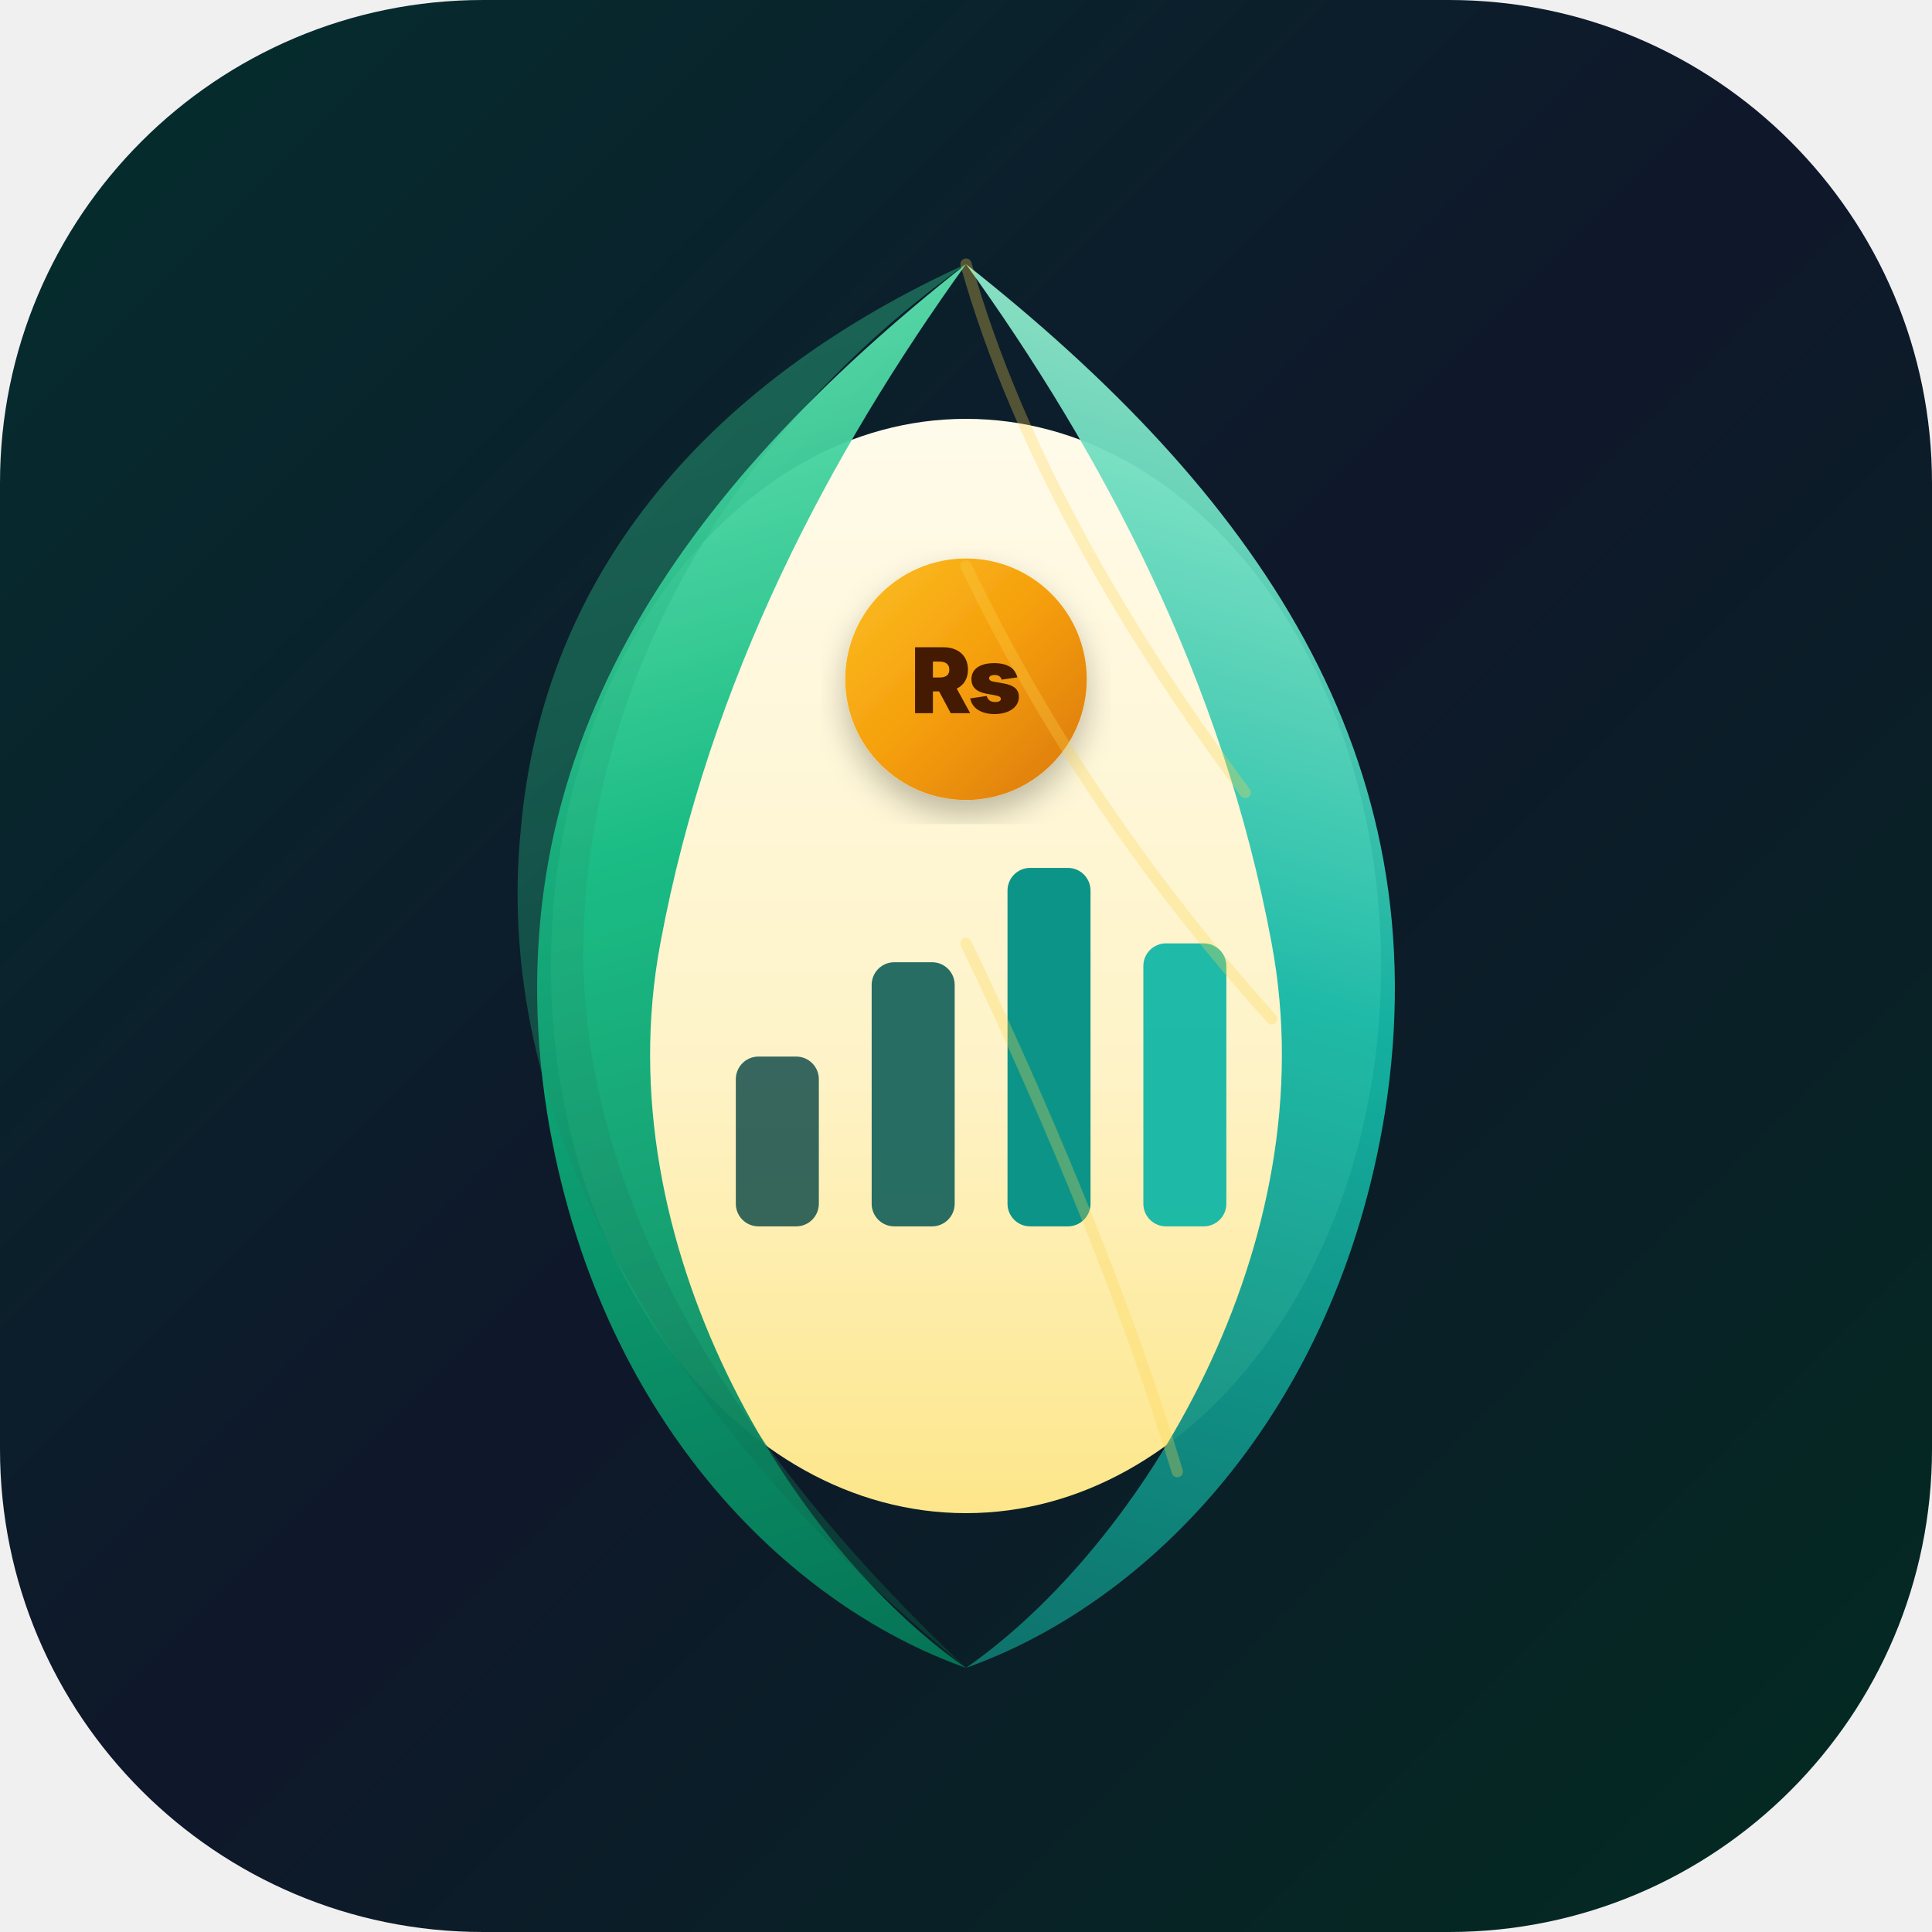
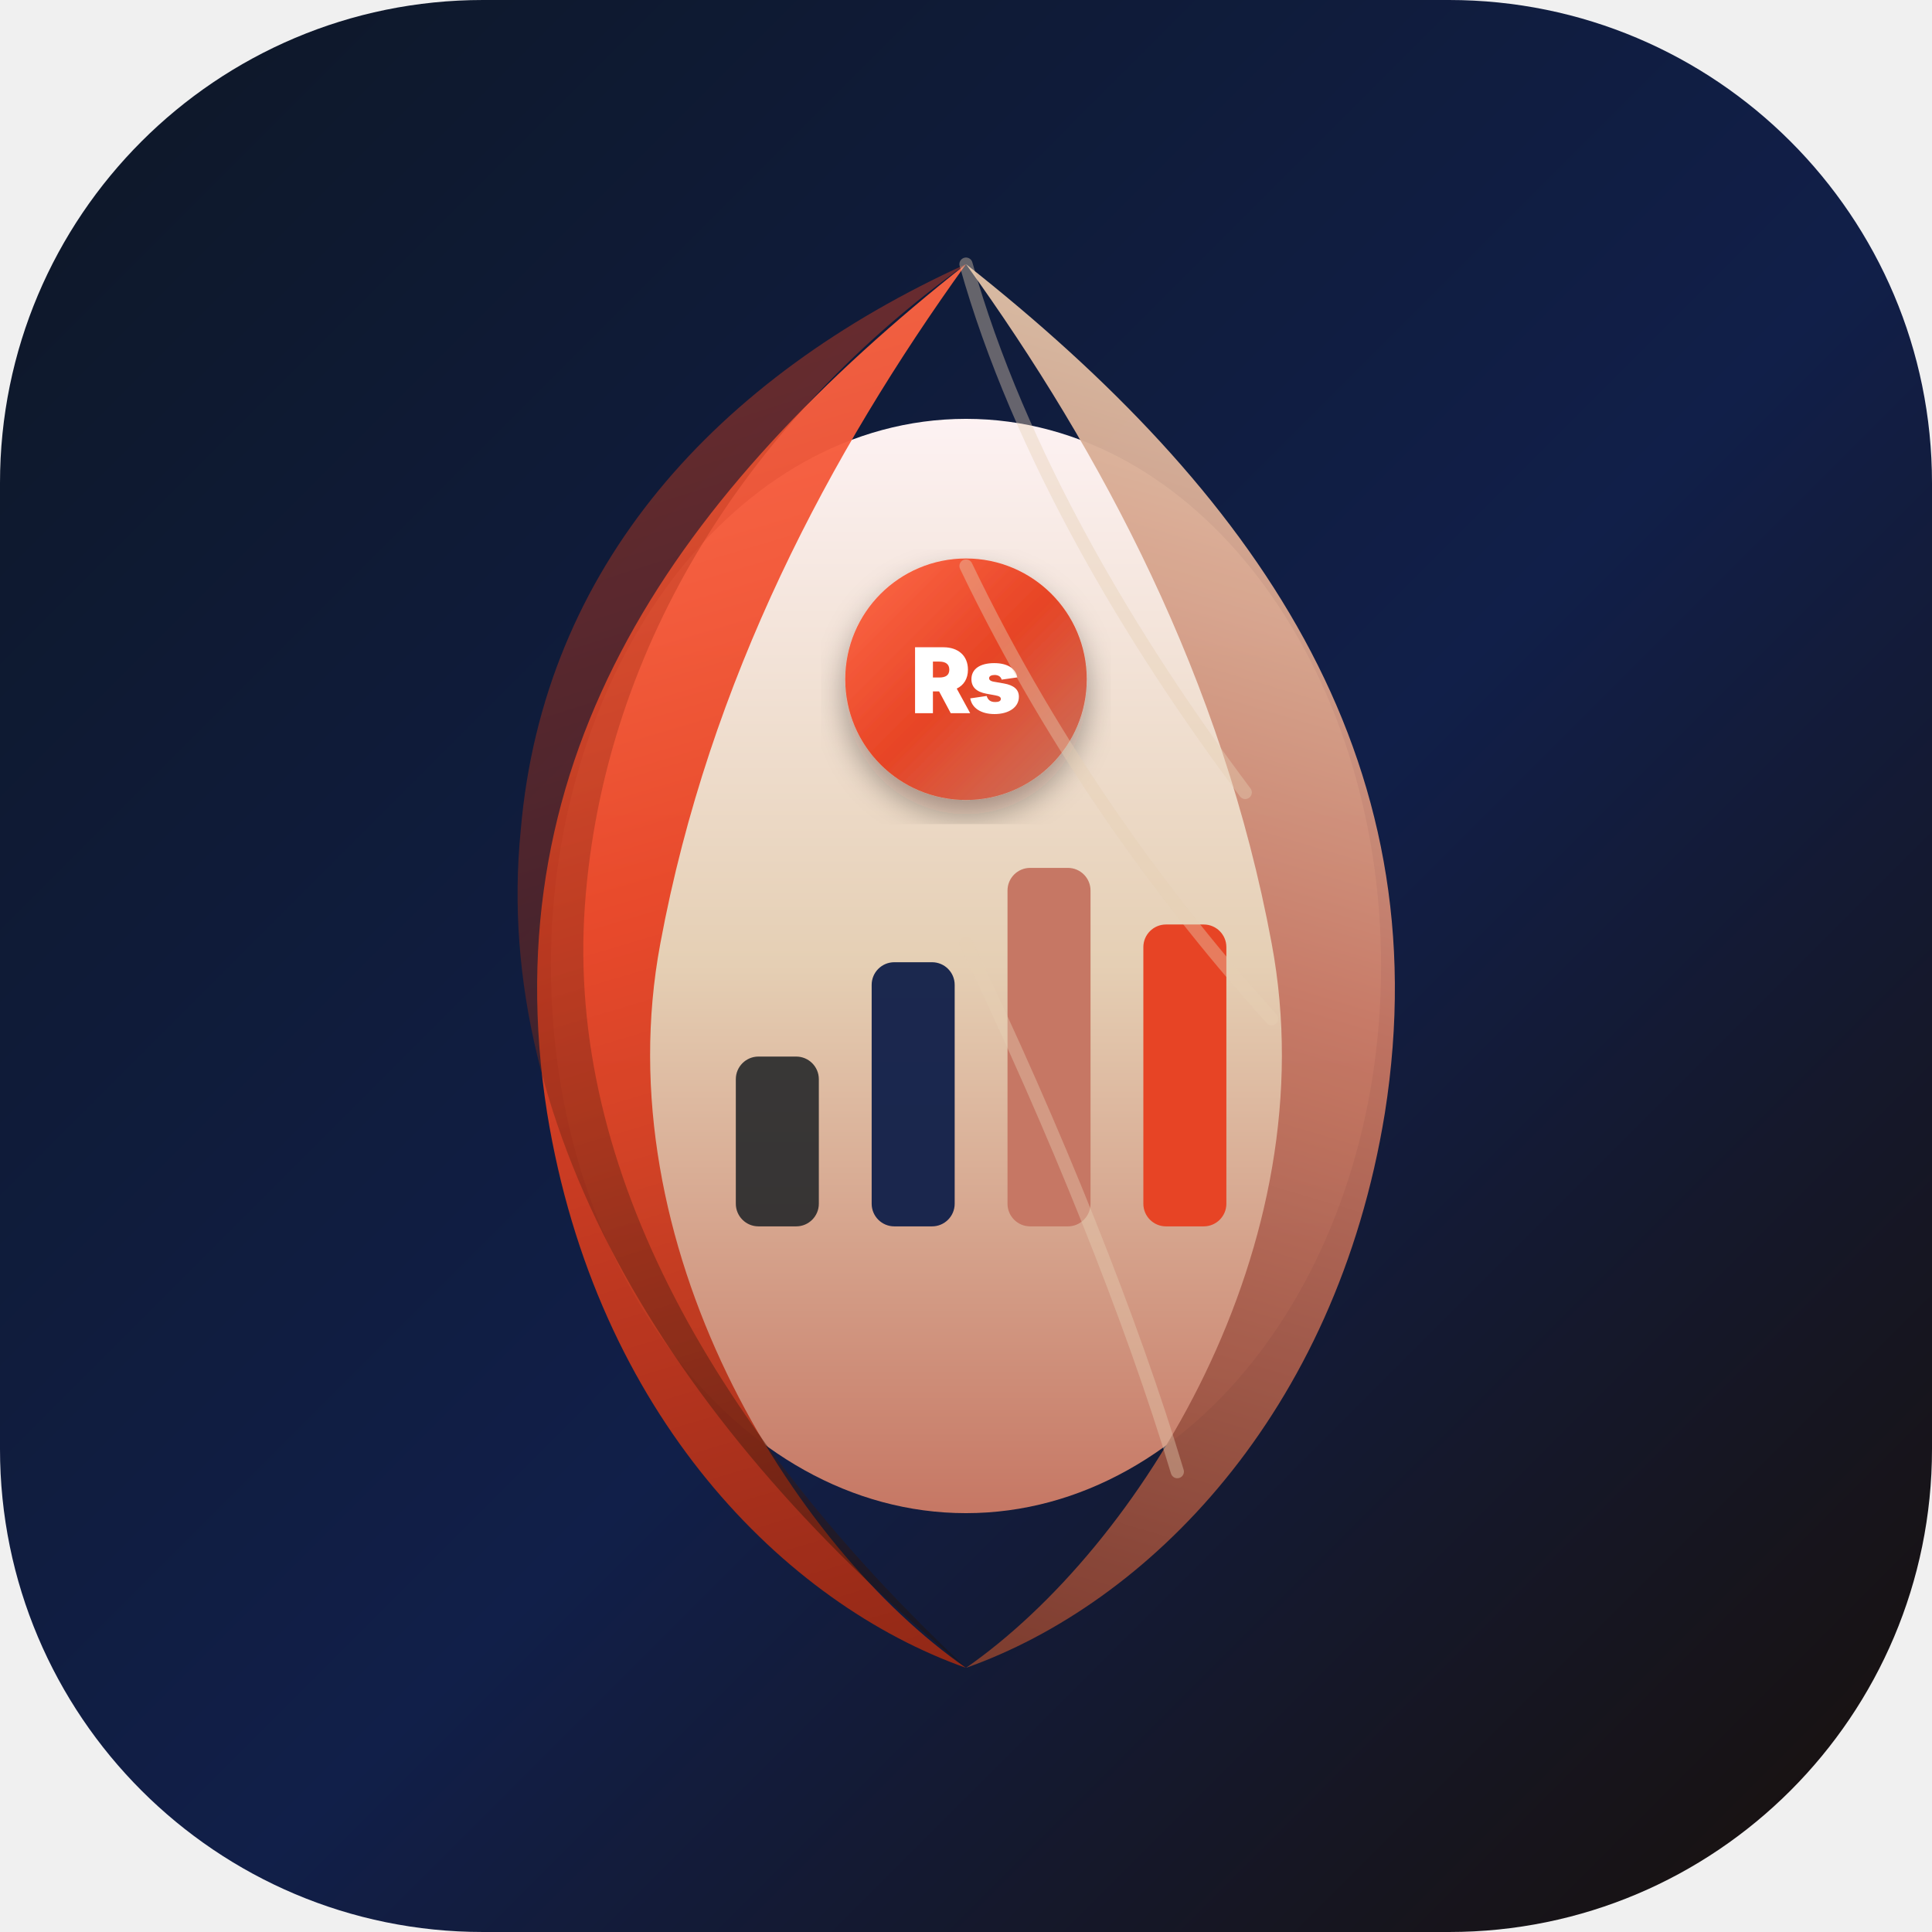
<svg xmlns="http://www.w3.org/2000/svg" width="512" height="512" viewBox="0 0 512 512" fill="none">
  <rect width="512" height="512" rx="128" fill="url(#cocoonBgGradient)" />
-   <ellipse cx="256" cy="256" rx="110" ry="145" fill="url(#coreGoldGradient)" />
+   <ellipse cx="256" cy="256" rx="110" ry="145" fill="url(#coreWarmGradient)" />
  <g transform="translate(195, 220)">
-     <rect x="0" y="60" width="22" height="45" rx="6" fill="#134E4A" opacity="0.85" />
-     <rect x="36" y="35" width="22" height="70" rx="6" fill="#115E59" opacity="0.9" />
-     <rect x="72" y="10" width="22" height="95" rx="6" fill="#0D9488" />
-     <rect x="108" y="30" width="22" height="75" rx="6" fill="#14B8A6" opacity="0.95" />
+     <rect x="0" y="60" width="22" height="45" rx="6" fill="#26282A" opacity="0.9" />
+     <rect x="36" y="35" width="22" height="70" rx="6" fill="#111F49" opacity="0.95" />
+     <rect x="72" y="10" width="22" height="95" rx="6" fill="#C67764" />
+     <rect x="108" y="25" width="22" height="80" rx="6" fill="#E74425" />
  </g>
-   <circle cx="256" cy="180" r="32" fill="url(#coinGoldGradient)" filter="url(#dropShadow)" />
-   <text x="256" y="189" font-family="system-ui, -apple-system, sans-serif" font-weight="900" font-size="24" fill="#451A03" text-anchor="middle">₨</text>
-   <path d="M256 70C180 130 130 200 145 295C158 375 208 425 256 442C210 410 160 330 175 250C188 180 220 120 256 70Z" fill="url(#leafGreenLeft)" opacity="0.95" />
-   <path d="M256 70C332 130 382 200 367 295C354 375 304 425 256 442C302 410 352 330 337 250C324 180 292 120 256 70Z" fill="url(#leafGreenRight)" opacity="0.95" />
-   <path d="M256 70C200 110 160 170 155 240C150 310 190 380 256 442C180 380 130 300 138 220C144 150 190 100 256 70Z" fill="url(#leafGreenOuter)" opacity="0.4" />
-   <path d="M256 70C270 120 300 170 330 210M256 150C280 200 310 240 337 270M256 250C280 300 300 350 312 390" stroke="#FCD34D" stroke-width="3" stroke-linecap="round" opacity="0.3" />
+   <circle cx="256" cy="180" r="32" fill="url(#coinWarmGradient)" filter="url(#dropShadow)" />
+   <text x="256" y="189" font-family="system-ui, -apple-system, sans-serif" font-weight="900" font-size="24" fill="#FFFFFF" text-anchor="middle">₨</text>
+   <path d="M256 70C180 130 130 200 145 295C158 375 208 425 256 442C210 410 160 330 175 250C188 180 220 120 256 70Z" fill="url(#leafWarmLeft)" opacity="0.96" />
+   <path d="M256 70C332 130 382 200 367 295C354 375 304 425 256 442C302 410 352 330 337 250C324 180 292 120 256 70Z" fill="url(#leafWarmRight)" opacity="0.96" />
+   <path d="M256 70C200 110 160 170 155 240C150 310 190 380 256 442C180 380 130 300 138 220C144 150 190 100 256 70Z" fill="url(#leafWarmOuter)" opacity="0.45" />
+   <path d="M256 70C270 120 300 170 330 210M256 150C280 200 310 240 337 270M256 250C280 300 300 350 312 390" stroke="#E5CFB4" stroke-width="3.5" stroke-linecap="round" opacity="0.4" />
  <defs>
    <filter id="dropShadow" x="-10%" y="-10%" width="120%" height="120%">
-       <feDropShadow dx="0" dy="4" stdDeviation="4" flood-color="#000" flood-opacity="0.25" />
+       <feDropShadow dx="0" dy="4" stdDeviation="4" flood-color="#191009" flood-opacity="0.35" />
    </filter>
    <linearGradient id="cocoonBgGradient" x1="0" y1="0" x2="512" y2="512" gradientUnits="userSpaceOnUse">
-       <stop offset="0%" stop-color="#042F2E" />
-       <stop offset="50%" stop-color="#0F172A" />
-       <stop offset="100%" stop-color="#022C22" />
+       <stop offset="0%" stop-color="#0D1726" />
+       <stop offset="55%" stop-color="#111F49" />
+       <stop offset="100%" stop-color="#191009" />
    </linearGradient>
-     <linearGradient id="coreGoldGradient" x1="256" y1="110" x2="256" y2="401" gradientUnits="userSpaceOnUse">
-       <stop offset="0%" stop-color="#FFFBEB" />
-       <stop offset="60%" stop-color="#FEF3C7" />
-       <stop offset="100%" stop-color="#FDE68A" />
+     <linearGradient id="coreWarmGradient" x1="256" y1="110" x2="256" y2="401" gradientUnits="userSpaceOnUse">
+       <stop offset="0%" stop-color="#FDF2F3" />
+       <stop offset="50%" stop-color="#E5CFB4" />
+       <stop offset="100%" stop-color="#C67764" />
    </linearGradient>
-     <linearGradient id="coinGoldGradient" x1="224" y1="148" x2="288" y2="212" gradientUnits="userSpaceOnUse">
-       <stop offset="0%" stop-color="#FBBF24" />
-       <stop offset="50%" stop-color="#F59E0B" />
-       <stop offset="100%" stop-color="#D97706" />
+     <linearGradient id="coinWarmGradient" x1="224" y1="148" x2="288" y2="212" gradientUnits="userSpaceOnUse">
+       <stop offset="0%" stop-color="#FF6B4A" />
+       <stop offset="50%" stop-color="#E74425" />
+       <stop offset="100%" stop-color="#C67764" />
    </linearGradient>
-     <linearGradient id="leafGreenLeft" x1="145" y1="70" x2="256" y2="442" gradientUnits="userSpaceOnUse">
-       <stop offset="0%" stop-color="#6EE7B7" />
-       <stop offset="40%" stop-color="#10B981" />
-       <stop offset="100%" stop-color="#047857" />
+     <linearGradient id="leafWarmLeft" x1="145" y1="70" x2="256" y2="442" gradientUnits="userSpaceOnUse">
+       <stop offset="0%" stop-color="#FF6B4A" />
+       <stop offset="45%" stop-color="#E74425" />
+       <stop offset="100%" stop-color="#962915" />
    </linearGradient>
-     <linearGradient id="leafGreenRight" x1="367" y1="70" x2="256" y2="442" gradientUnits="userSpaceOnUse">
-       <stop offset="0%" stop-color="#A7F3D0" />
-       <stop offset="50%" stop-color="#14B8A6" />
-       <stop offset="100%" stop-color="#0F766E" />
+     <linearGradient id="leafWarmRight" x1="367" y1="70" x2="256" y2="442" gradientUnits="userSpaceOnUse">
+       <stop offset="0%" stop-color="#E5CFB4" />
+       <stop offset="50%" stop-color="#C67764" />
+       <stop offset="100%" stop-color="#803D2E" />
    </linearGradient>
-     <linearGradient id="leafGreenOuter" x1="138" y1="70" x2="256" y2="442" gradientUnits="userSpaceOnUse">
-       <stop offset="0%" stop-color="#34D399" />
-       <stop offset="100%" stop-color="#065F46" />
+     <linearGradient id="leafWarmOuter" x1="138" y1="70" x2="256" y2="442" gradientUnits="userSpaceOnUse">
+       <stop offset="0%" stop-color="#E74425" />
+       <stop offset="100%" stop-color="#191009" />
    </linearGradient>
  </defs>
</svg>
